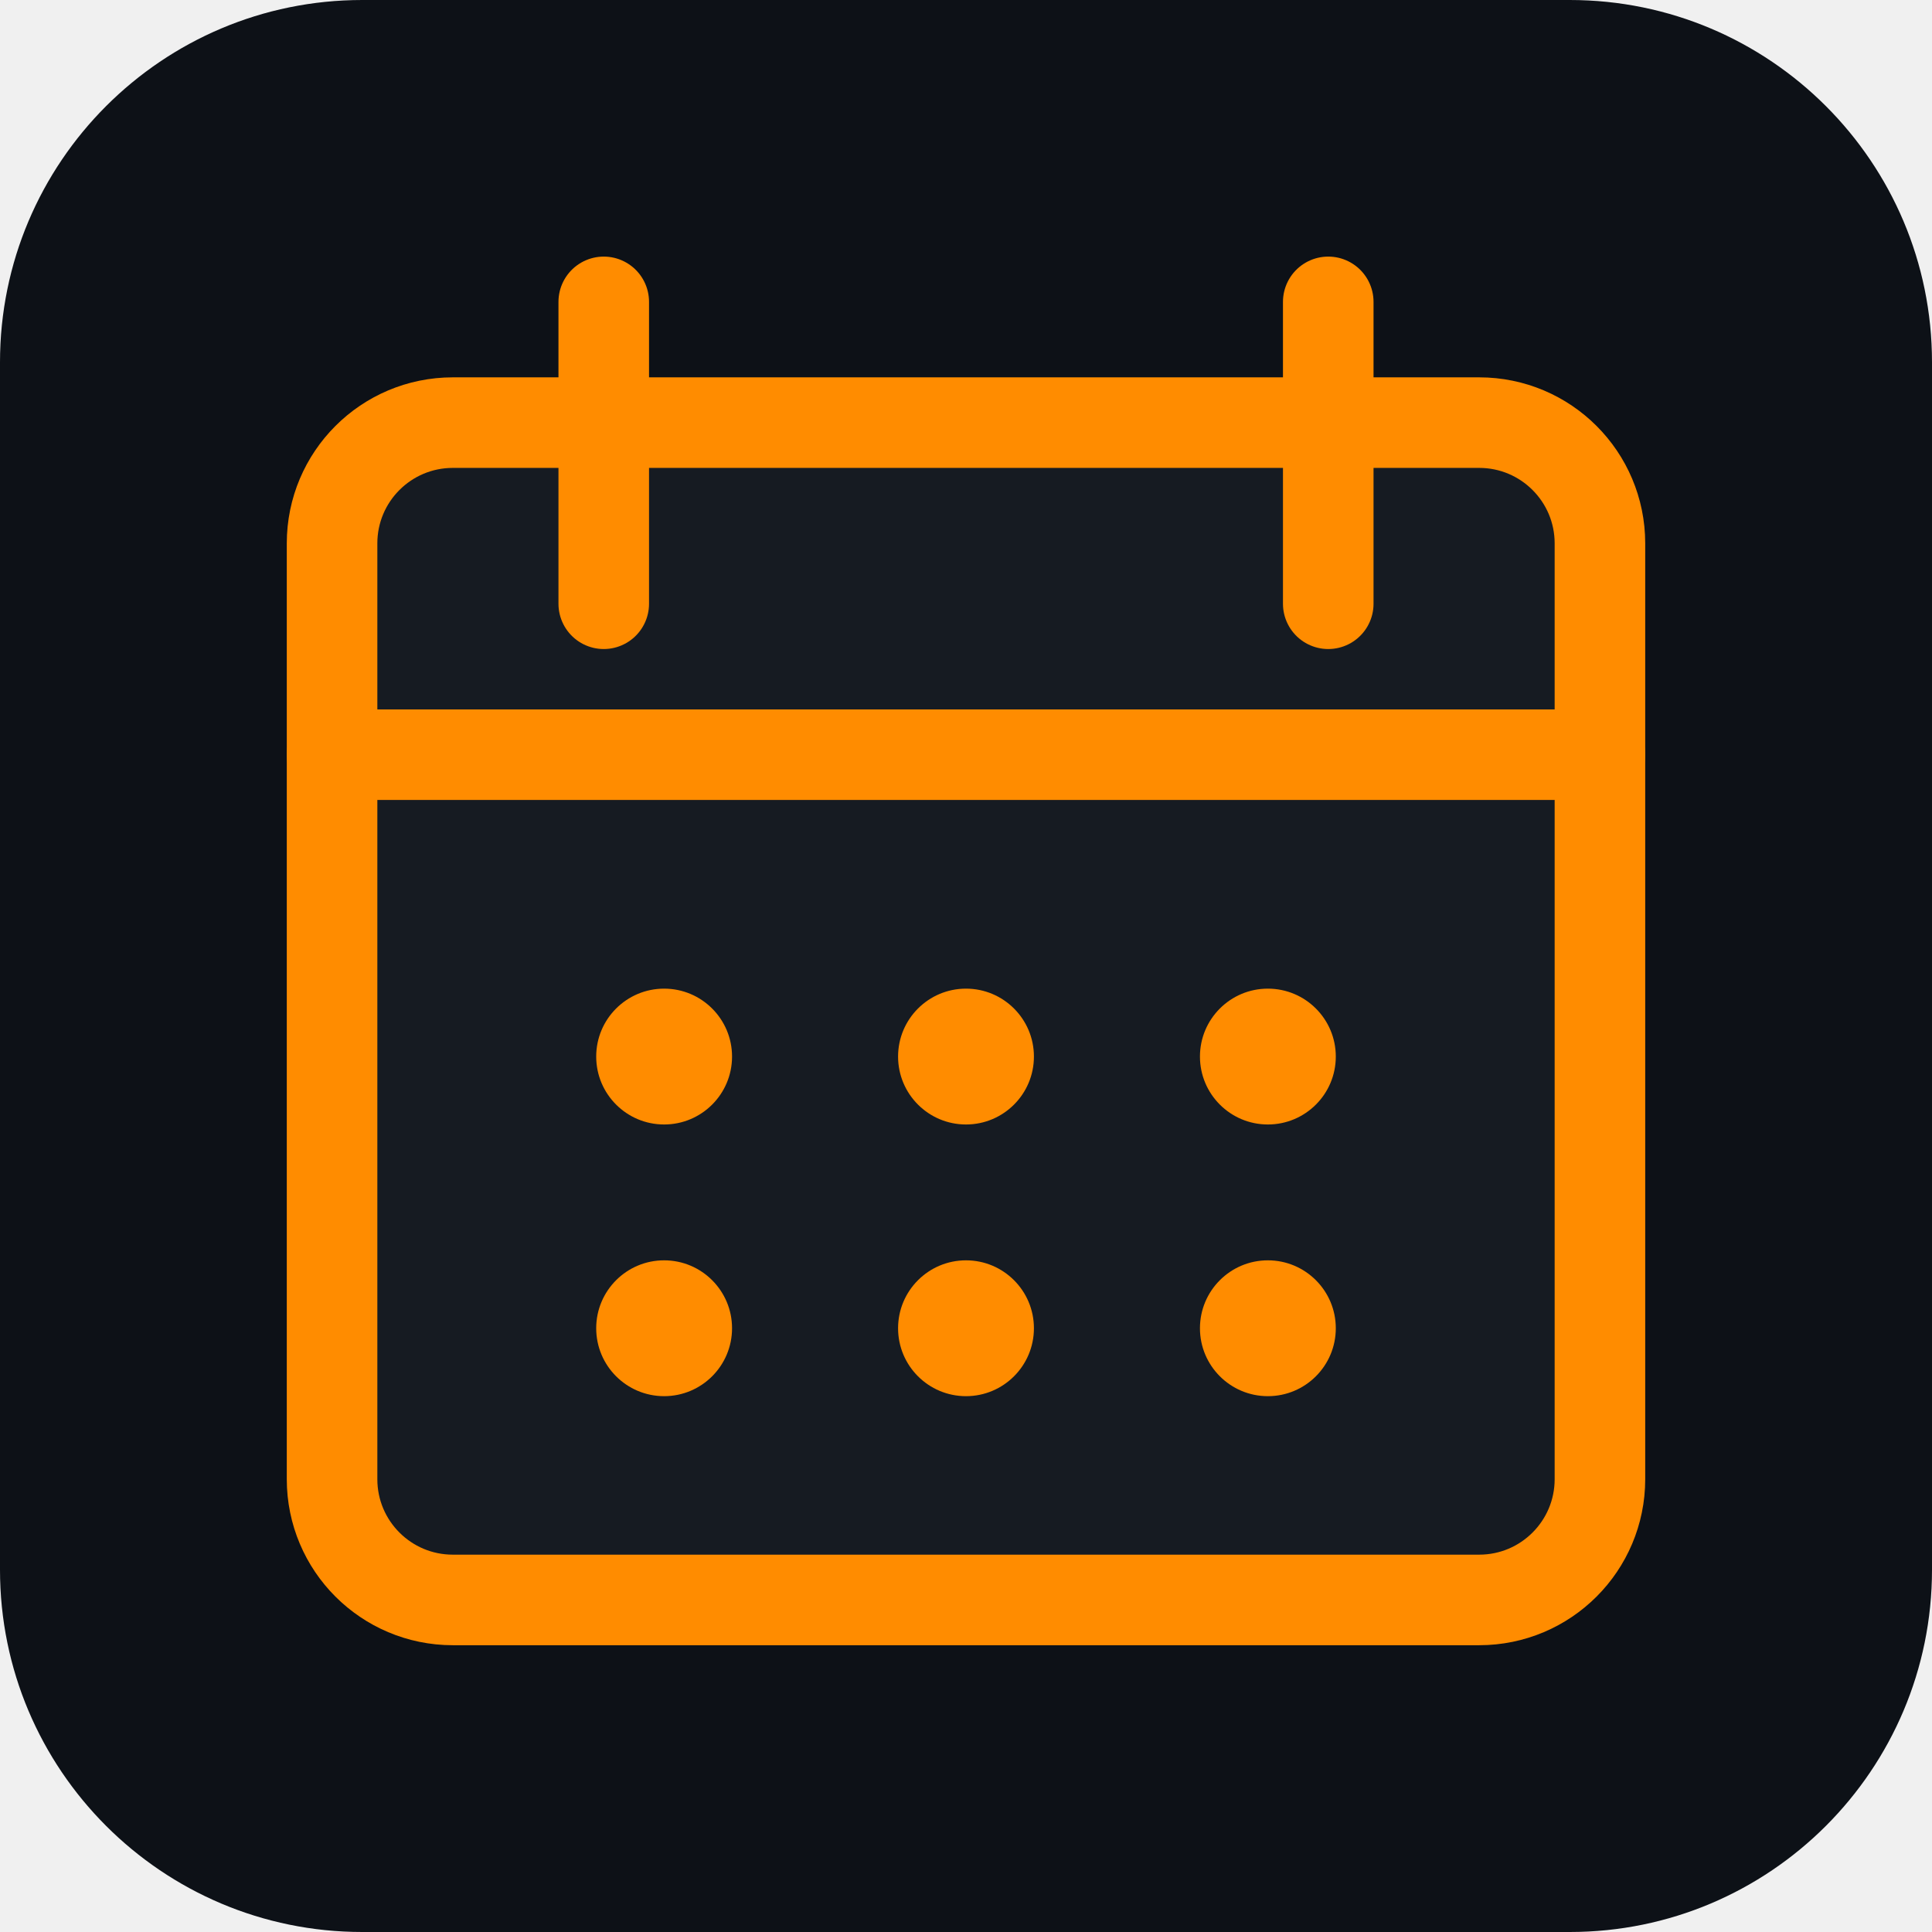
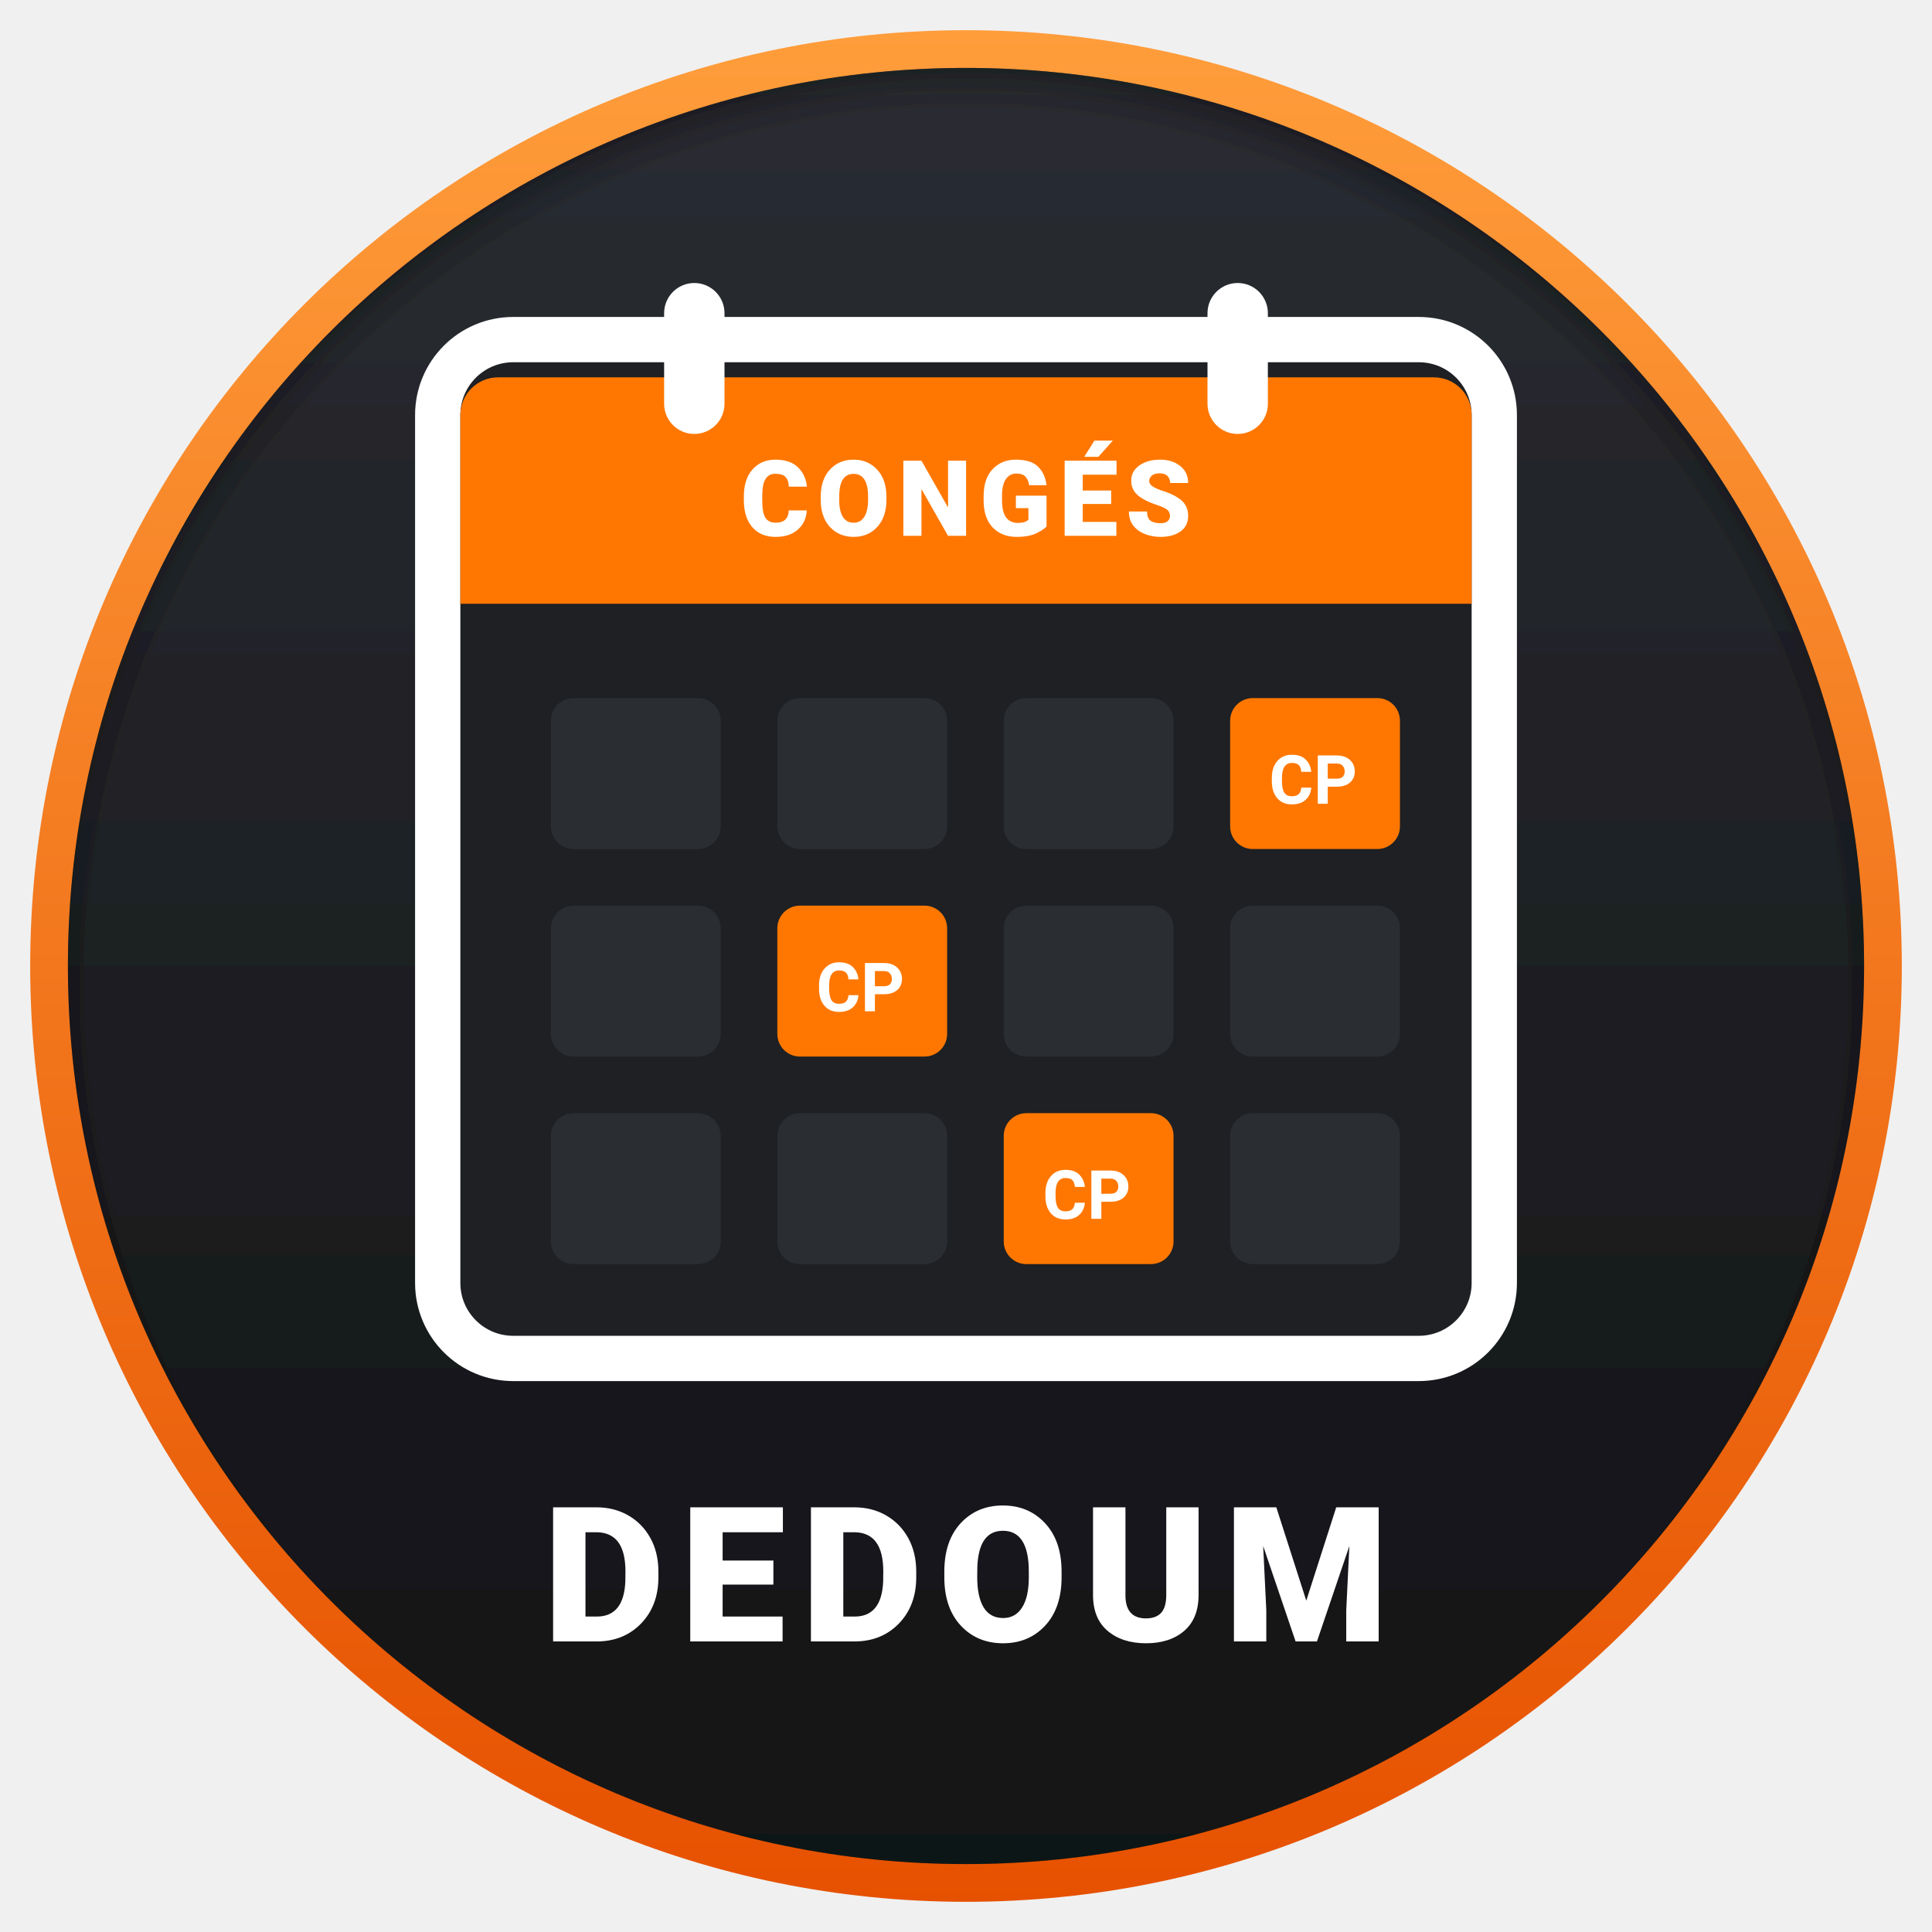
- <svg xmlns="http://www.w3.org/2000/svg" viewBox="0 0 512 512">
-   <rect width="512" height="512" rx="96" fill="#0d1117" />
-   <rect x="88" y="112" width="336" height="312" rx="32" fill="#161b22" stroke="#ff8c00" stroke-width="24" />
-   <path d="M88 200h336M160 80v80M352 80v80" fill="none" stroke="#ff8c00" stroke-width="24" stroke-linecap="round" />
-   <circle cx="176" cy="280" r="18" fill="#ff8c00" />
-   <circle cx="256" cy="280" r="18" fill="#ff8c00" />
-   <circle cx="336" cy="280" r="18" fill="#ff8c00" />
-   <circle cx="176" cy="352" r="18" fill="#ff8c00" />
-   <circle cx="256" cy="352" r="18" fill="#ff8c00" />
-   <circle cx="336" cy="352" r="18" fill="#ff8c00" />
+ <svg xmlns="http://www.w3.org/2000/svg" viewBox="0 0 512 512" width="100%" height="100%">
+   <defs>
+     <linearGradient id="orange-border" x1="0%" y1="0%" x2="0%" y2="100%">
+       <stop offset="0%" stop-color="#ff9d3b" />
+       <stop offset="100%" stop-color="#e65100" />
+     </linearGradient>
+     <linearGradient id="bg-gradient" x1="0%" y1="0%" x2="0%" y2="100%">
+       <stop offset="0%" stop-color="#2a2d32" />
+       <stop offset="100%" stop-color="#111215" />
+     </linearGradient>
+     <filter id="inner-shadow" x="-20%" y="-20%" width="140%" height="140%">
+       <feOffset dx="0" dy="4" />
+       <feGaussianBlur stdDeviation="5" result="offset-blur" />
+       <feComposite operator="out" in="SourceGraphic" in2="offset-blur" result="inverse" />
+       <feFlood flood-color="#000" flood-opacity="0.6" result="color" />
+       <feComposite operator="in" in="color" in2="inverse" result="shadow" />
+       <feComposite operator="over" in="shadow" in2="SourceGraphic" />
+     </filter>
+   </defs>
+   <circle cx="256" cy="256" r="248" fill="url(#orange-border)" />
+   <circle cx="256" cy="256" r="238" fill="url(#bg-gradient)" filter="url(#inner-shadow)" />
+   <rect x="116" y="90" width="280" height="270" rx="20" fill="#1e2024" stroke="#ffffff" stroke-width="12" />
+   <path d="M 122 110 A 10 10 0 0 1 132 100 L 380 100 A 10 10 0 0 1 390 110 L 390 160 L 122 160 Z" fill="#ff7700" />
+   <rect x="176" y="75" width="16" height="40" rx="8" fill="#ffffff" />
+   <rect x="320" y="75" width="16" height="40" rx="8" fill="#ffffff" />
+   <text x="256" y="142" font-family="'Segoe UI', Roboto, sans-serif" font-weight="900" font-size="28" fill="#ffffff" text-anchor="middle" letter-spacing="2">CONGÉS</text>
+   <rect x="146" y="185" width="45" height="40" rx="6" fill="#2a2d32" />
+   <rect x="206" y="185" width="45" height="40" rx="6" fill="#2a2d32" />
+   <rect x="266" y="185" width="45" height="40" rx="6" fill="#2a2d32" />
+   <rect x="326" y="185" width="45" height="40" rx="6" fill="#ff7700" />
+   <rect x="146" y="240" width="45" height="40" rx="6" fill="#2a2d32" />
+   <rect x="206" y="240" width="45" height="40" rx="6" fill="#ff7700" />
+   <rect x="266" y="240" width="45" height="40" rx="6" fill="#2a2d32" />
+   <rect x="326" y="240" width="45" height="40" rx="6" fill="#2a2d32" />
+   <rect x="146" y="295" width="45" height="40" rx="6" fill="#2a2d32" />
+   <rect x="206" y="295" width="45" height="40" rx="6" fill="#2a2d32" />
+   <rect x="266" y="295" width="45" height="40" rx="6" fill="#ff7700" />
+   <rect x="326" y="295" width="45" height="40" rx="6" fill="#2a2d32" />
+   <text x="348" y="213" font-family="'Segoe UI', Roboto, sans-serif" font-weight="bold" font-size="18" fill="#ffffff" text-anchor="middle">CP</text>
+   <text x="228" y="268" font-family="'Segoe UI', Roboto, sans-serif" font-weight="bold" font-size="18" fill="#ffffff" text-anchor="middle">CP</text>
+   <text x="288" y="323" font-family="'Segoe UI', Roboto, sans-serif" font-weight="bold" font-size="18" fill="#ffffff" text-anchor="middle">CP</text>
+   <text x="256" y="435" text-anchor="middle" font-family="'Segoe UI', Roboto, 'Helvetica Neue', Arial, sans-serif" font-weight="900" font-size="50" letter-spacing="4" fill="#ffffff">DEDOUM</text>
</svg>
